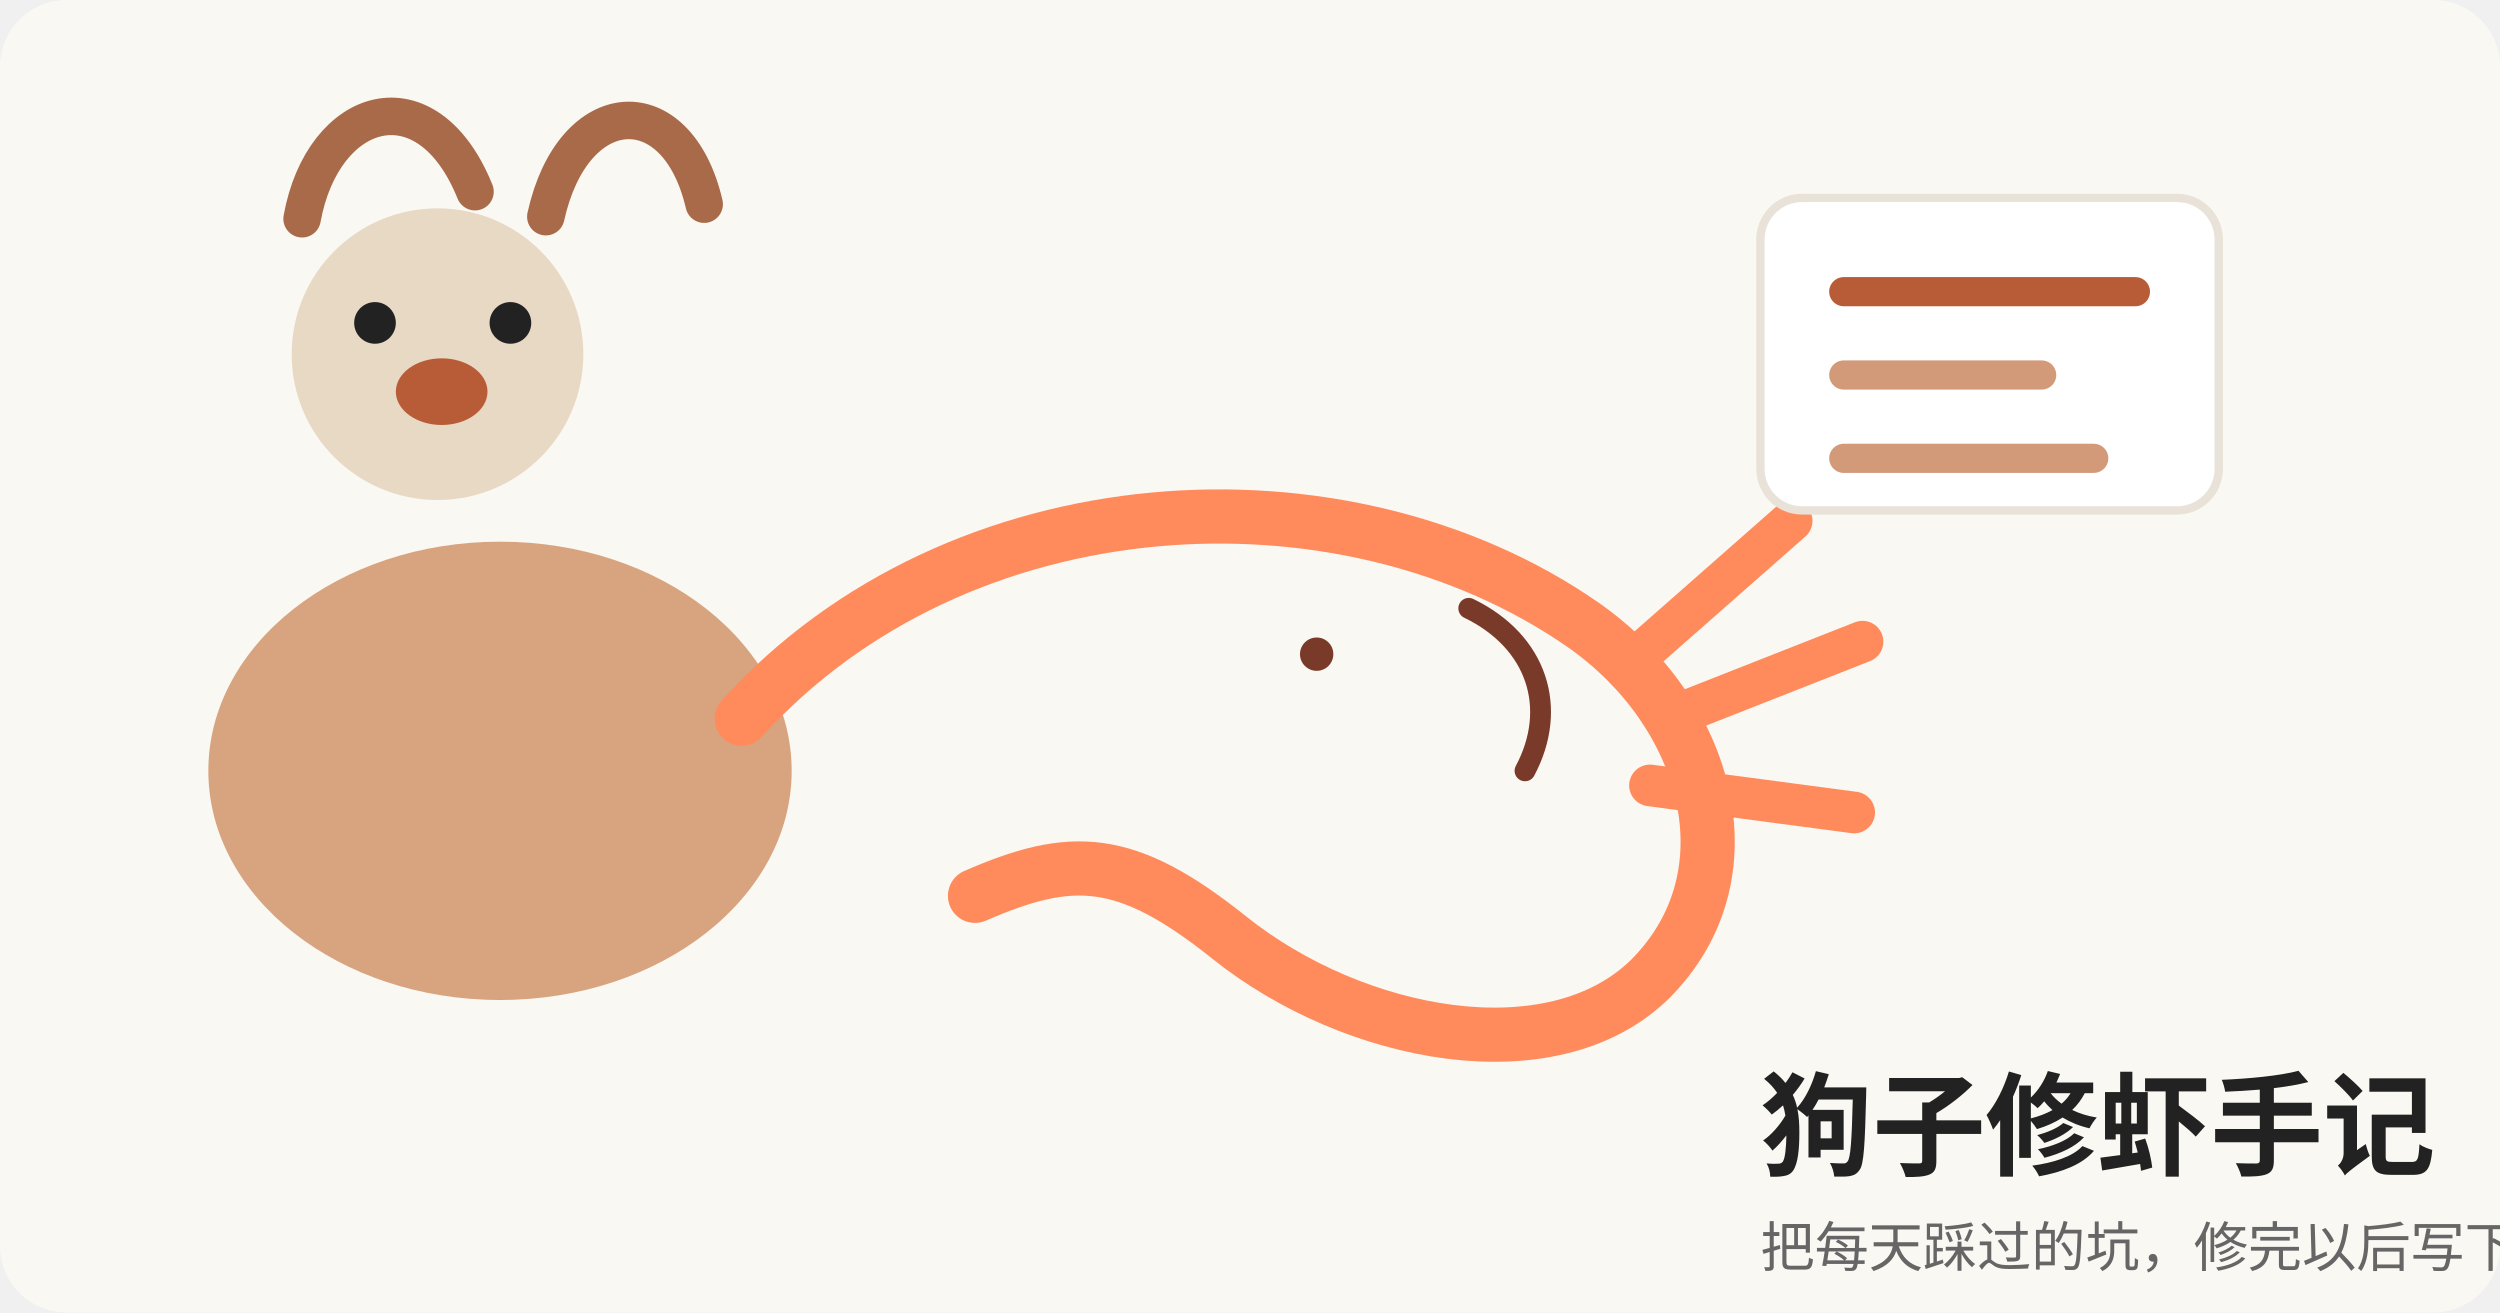
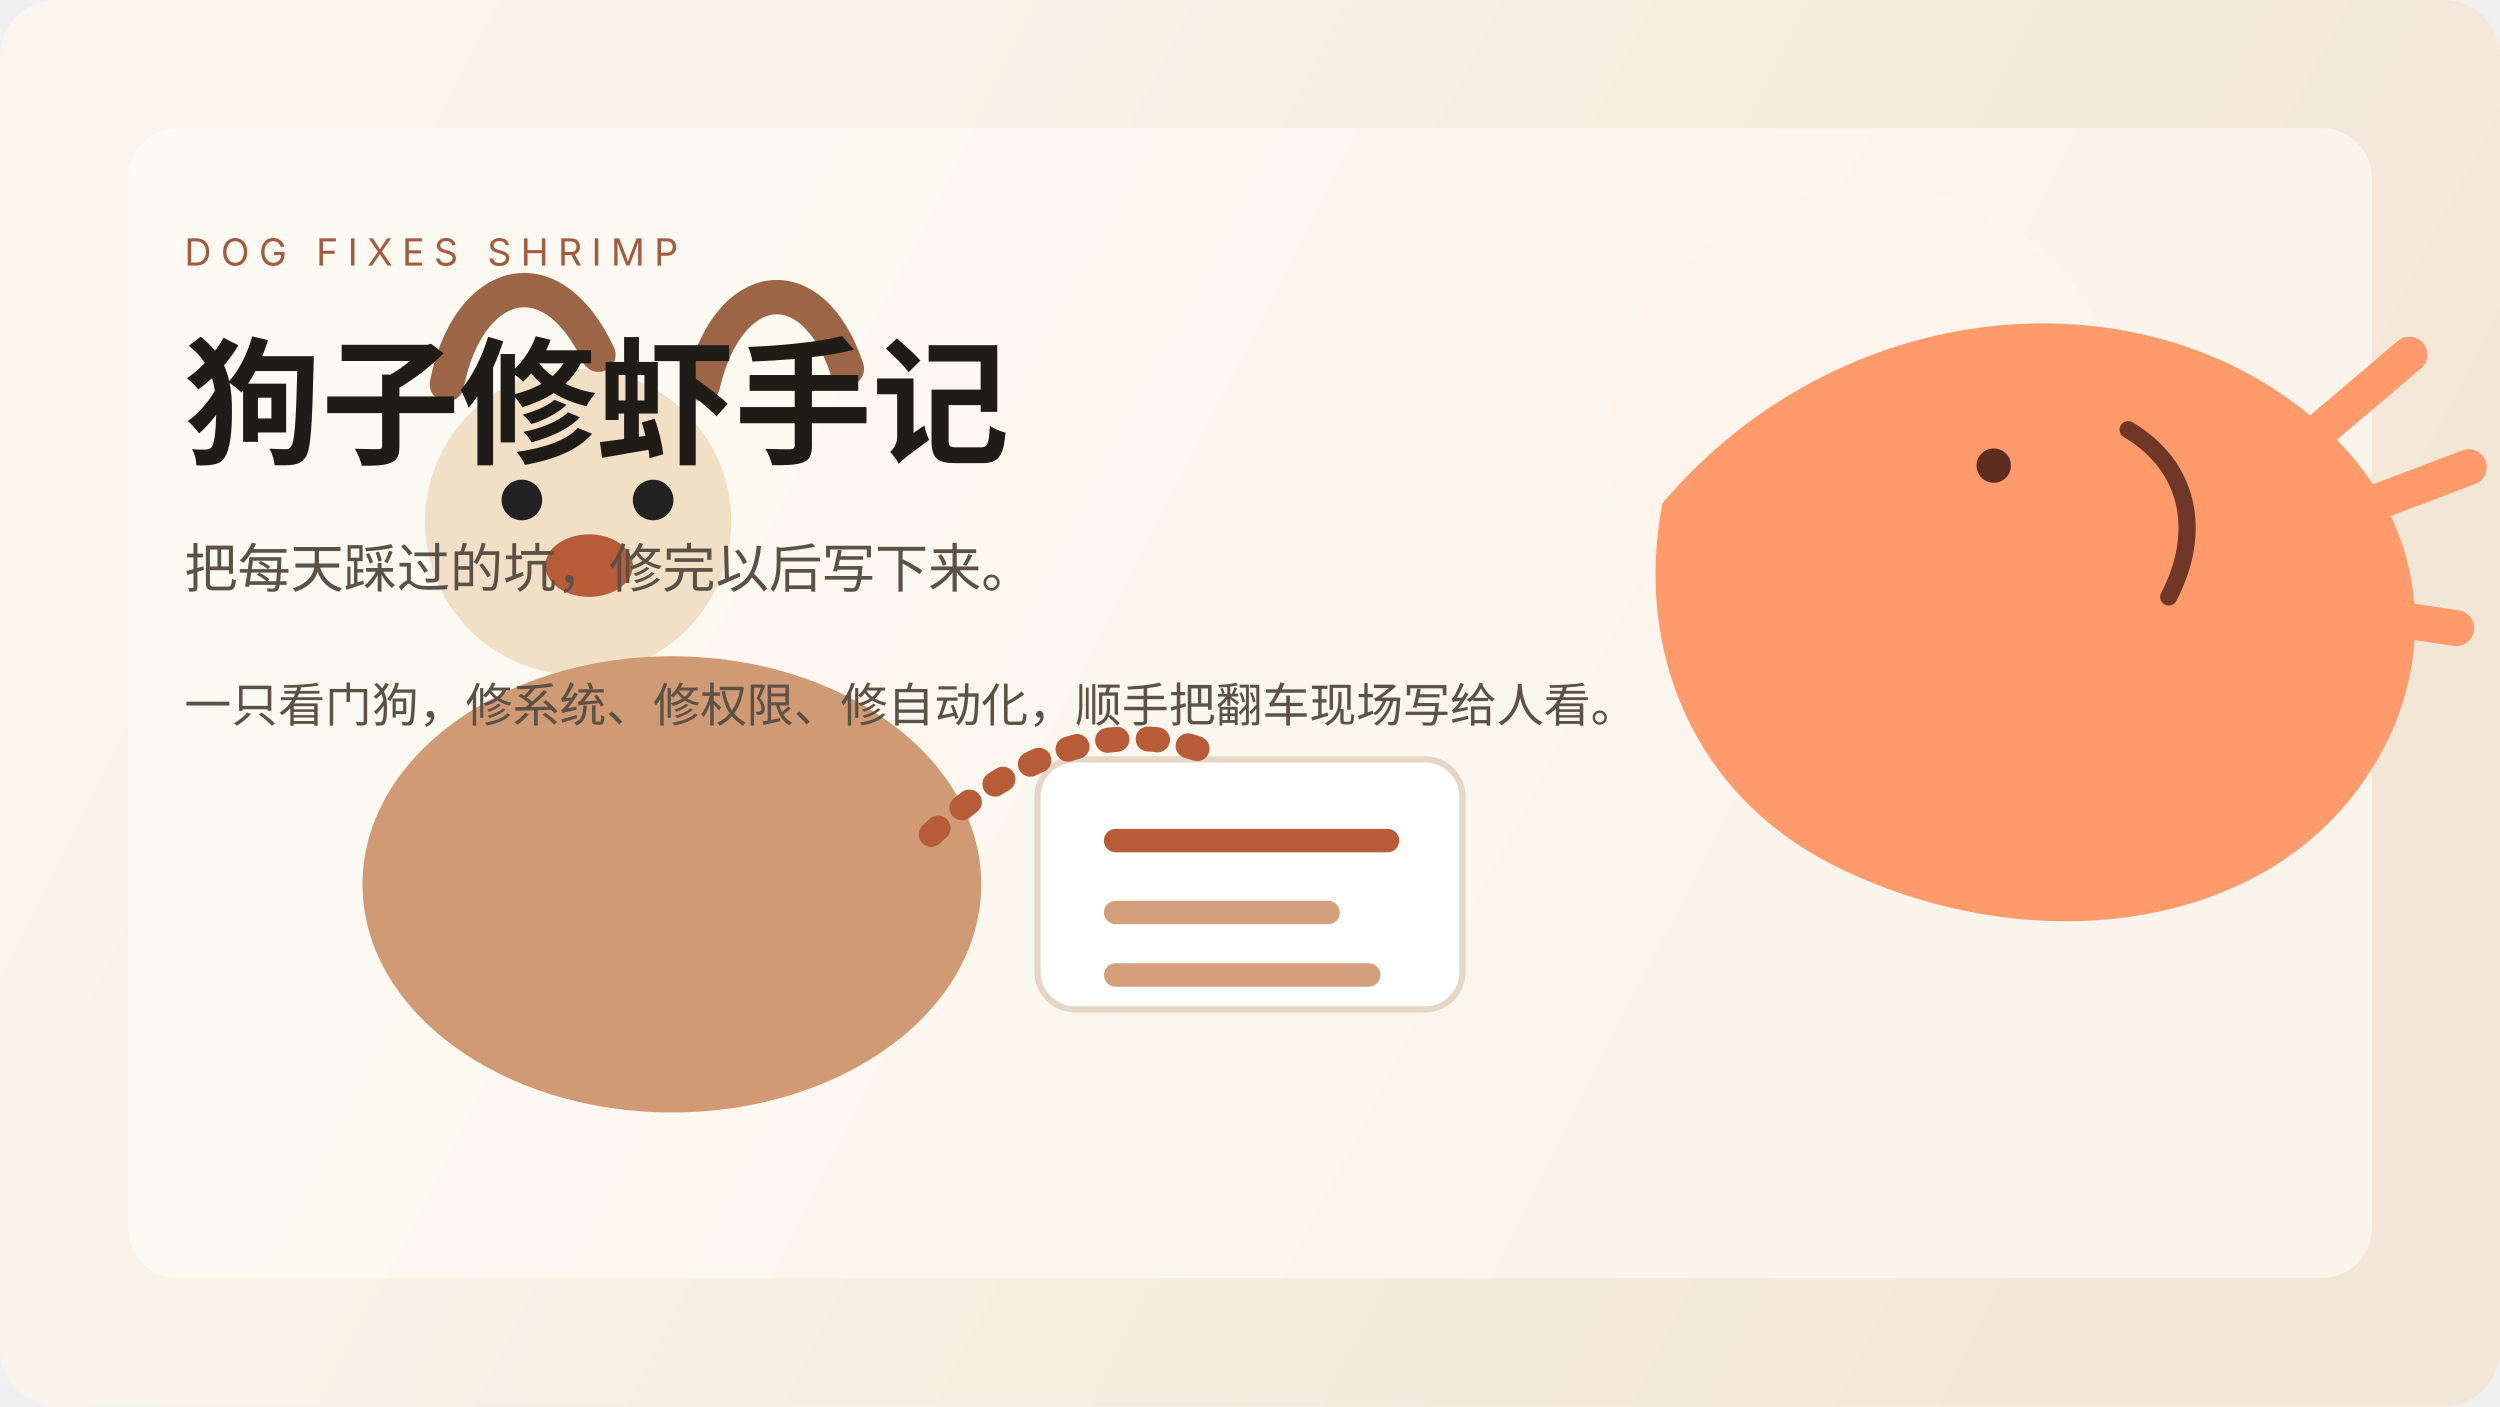
- <svg xmlns="http://www.w3.org/2000/svg" width="1200" height="630" viewBox="0 0 1200 630" fill="none">
-   <rect width="1200" height="630" rx="32" fill="#FAF8F3" />
-   <circle cx="210" cy="170" r="70" fill="#E8D9C5" />
-   <ellipse cx="240" cy="370" rx="140" ry="110" fill="#D8A47F" />
-   <circle cx="180" cy="155" r="10" fill="#222222" />
-   <circle cx="245" cy="155" r="10" fill="#222222" />
-   <ellipse cx="212" cy="188" rx="22" ry="16" fill="#B85C38" />
-   <path d="M145 105C155 50 205 35 228 92" stroke="#A86A49" stroke-width="18" stroke-linecap="round" />
-   <path d="M262 104C275 45 325 42 338 98" stroke="#A86A49" stroke-width="18" stroke-linecap="round" />
-   <path d="M356 345C460 230 645 220 760 300C820 342 842 420 792 470C745 516 650 498 590 450C540 410 514 410 468 430" stroke="#FF8A5B" stroke-width="26" stroke-linecap="round" />
-   <circle cx="632" cy="314" r="8" fill="#7A3A2A" />
-   <path d="M705 292C738 308 748 340 732 370" stroke="#7A3A2A" stroke-width="10" stroke-linecap="round" />
-   <path d="M785 316L860 250" stroke="#FF8A5B" stroke-width="20" stroke-linecap="round" />
-   <path d="M800 345L894 308" stroke="#FF8A5B" stroke-width="20" stroke-linecap="round" />
-   <path d="M792 377L890 390" stroke="#FF8A5B" stroke-width="20" stroke-linecap="round" />
-   <rect x="845" y="95" width="220" height="150" rx="20" fill="#FFFFFF" stroke="#E8E2D8" stroke-width="4" />
-   <path d="M885 140H1025" stroke="#B85C38" stroke-width="14" stroke-linecap="round" />
-   <path d="M885 180H980" stroke="#D39A7A" stroke-width="14" stroke-linecap="round" />
-   <path d="M885 220H1005" stroke="#D39A7A" stroke-width="14" stroke-linecap="round" />
-   <text x="845" y="560" fill="#222222" font-size="54" font-family="-apple-system, BlinkMacSystemFont, 'Segoe UI', sans-serif" font-weight="700">狗子修虾手记</text>
-   <text x="845" y="608" fill="#666666" font-size="26" font-family="-apple-system, BlinkMacSystemFont, 'Segoe UI', sans-serif">把每天踩过的坑，修完以后写下来。</text>
+ <svg xmlns="http://www.w3.org/2000/svg" width="1600" height="900" viewBox="0 0 1600 900" fill="none">
+   <defs>
+     <linearGradient id="bg" x1="160" y1="120" x2="1410" y2="760" gradientUnits="userSpaceOnUse">
+       <stop stop-color="#FAF6EE" />
+       <stop offset="1" stop-color="#F2E6D6" />
+     </linearGradient>
+   </defs>
+   <rect width="1600" height="900" rx="36" fill="url(#bg)" />
+   <rect x="82" y="82" width="1436" height="736" rx="32" fill="#FFFDF8" fill-opacity="0.58" />
+   <circle cx="1195" cy="286" r="168" fill="#FFF5EC" />
+   <path d="M1064 322C1183 182 1385 172 1494 280C1561 346 1562 442 1502 514C1432 598 1294 612 1178 556C1082 510 1046 414 1064 322Z" fill="#FF9A6B" />
+   <circle cx="1276" cy="298" r="11" fill="#5E2D22" />
+   <path d="M1362 275C1401 298 1410 340 1388 382" stroke="#6F3728" stroke-width="11" stroke-linecap="round" />
+   <path d="M1456 300L1542 227" stroke="#FF9A6B" stroke-width="23" stroke-linecap="round" />
+   <path d="M1472 340L1580 299" stroke="#FF9A6B" stroke-width="23" stroke-linecap="round" />
+   <path d="M1464 386L1572 402" stroke="#FF9A6B" stroke-width="23" stroke-linecap="round" />
+   <circle cx="370" cy="334" r="98" fill="#F1DFC6" />
+   <ellipse cx="430" cy="566" rx="198" ry="146" fill="#CF9A74" />
+   <circle cx="334" cy="320" r="13" fill="#222222" />
+   <circle cx="418" cy="320" r="13" fill="#222222" />
+   <ellipse cx="377" cy="362" rx="28" ry="20" fill="#B85C38" />
+   <path d="M286 246C299 179 352 161 383 227" stroke="#9C6646" stroke-width="22" stroke-linecap="round" />
+   <path d="M450 246C466 177 520 170 542 236" stroke="#9C6646" stroke-width="22" stroke-linecap="round" />
+   <rect x="664" y="486" width="272" height="160" rx="24" fill="#FFFFFF" stroke="#E5D7C5" stroke-width="4" />
+   <path d="M714 538H888" stroke="#B85C38" stroke-width="15" stroke-linecap="round" />
+   <path d="M714 584H850" stroke="#D4A07B" stroke-width="15" stroke-linecap="round" />
+   <path d="M714 624H876" stroke="#D4A07B" stroke-width="15" stroke-linecap="round" />
+   <path d="M596 534C660 474 726 458 783 486" stroke="#B85C38" stroke-width="16" stroke-linecap="round" stroke-dasharray="6 20" />
+   <text x="118" y="170" fill="#A45A3D" font-size="24" font-family="-apple-system, BlinkMacSystemFont, 'Segoe UI', sans-serif" letter-spacing="6">DOG FIXES SHRIMP</text>
+   <text x="118" y="290" fill="#1F1B16" font-size="88" font-family="-apple-system, BlinkMacSystemFont, 'Segoe UI', sans-serif" font-weight="700">狗子修虾手记</text>
+   <text x="118" y="376" fill="#5C5146" font-size="34" font-family="-apple-system, BlinkMacSystemFont, 'Segoe UI', sans-serif">把每天踩过的坑，修完以后写下来。</text>
+   <text x="118" y="462" fill="#5C5146" font-size="30" font-family="-apple-system, BlinkMacSystemFont, 'Segoe UI', sans-serif">一只看门狗，修系统、修权限、修自动化，顺手把翻车现场写给人看。</text>
</svg>
